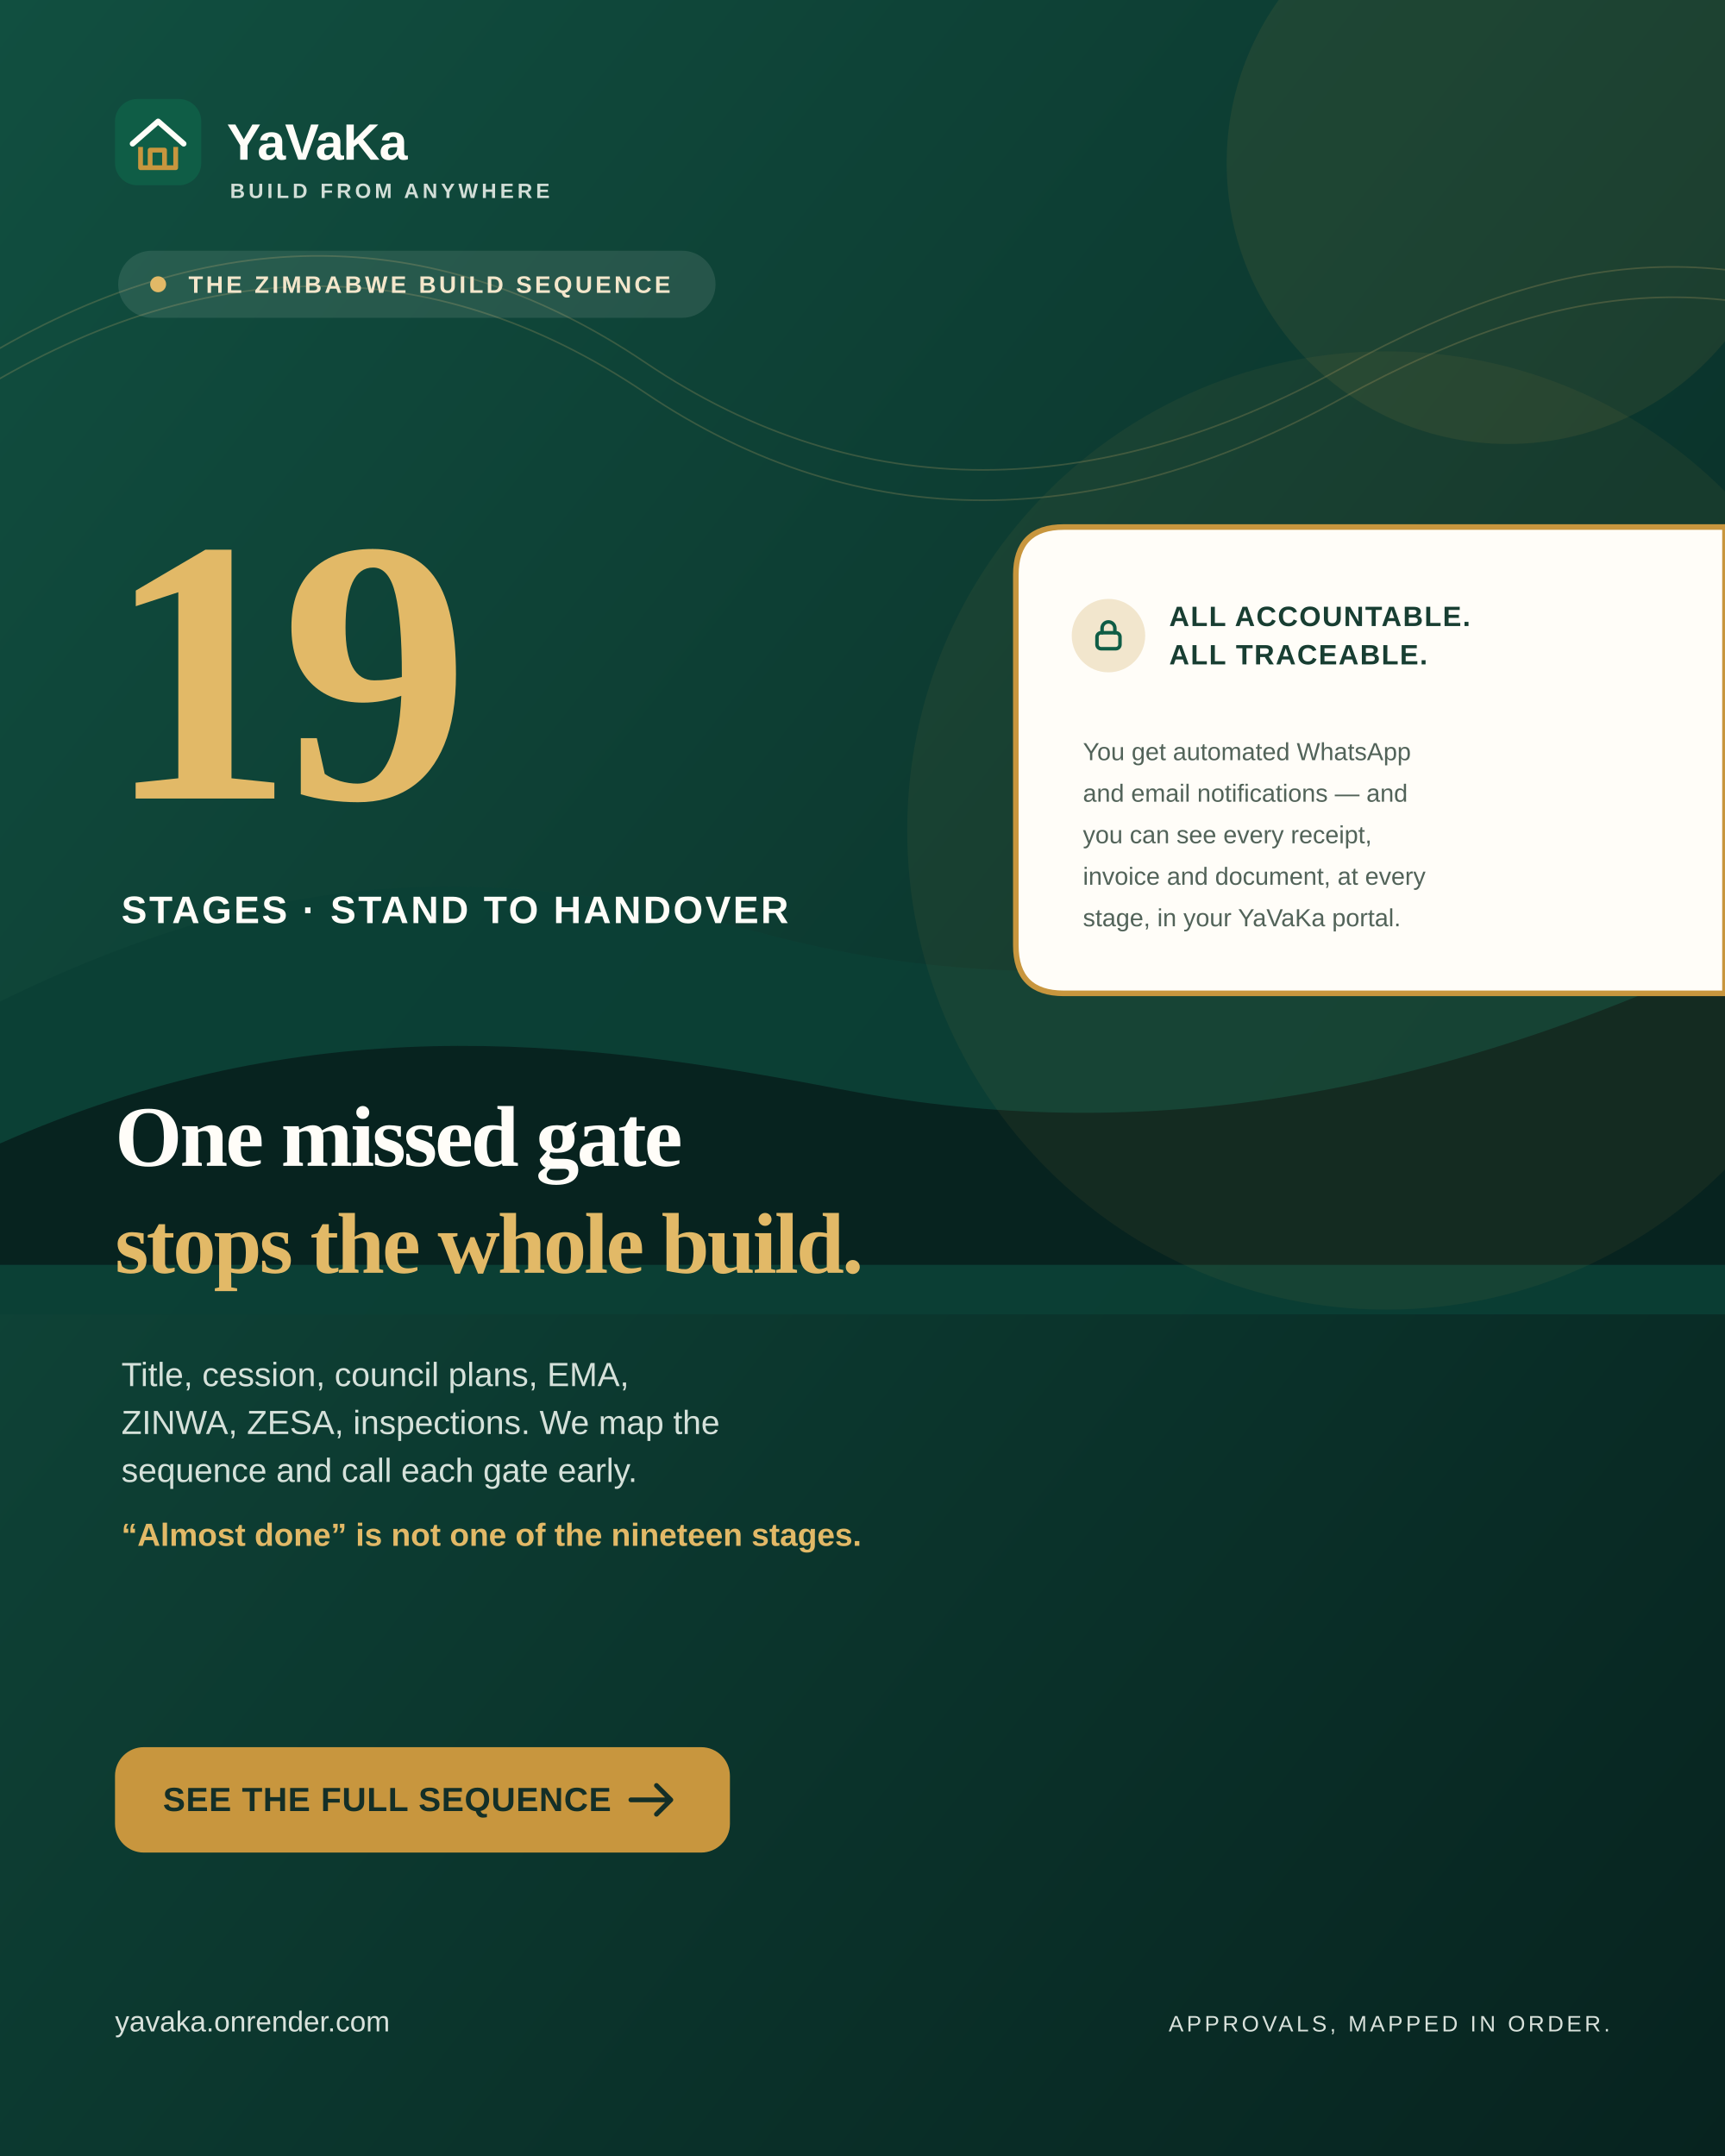
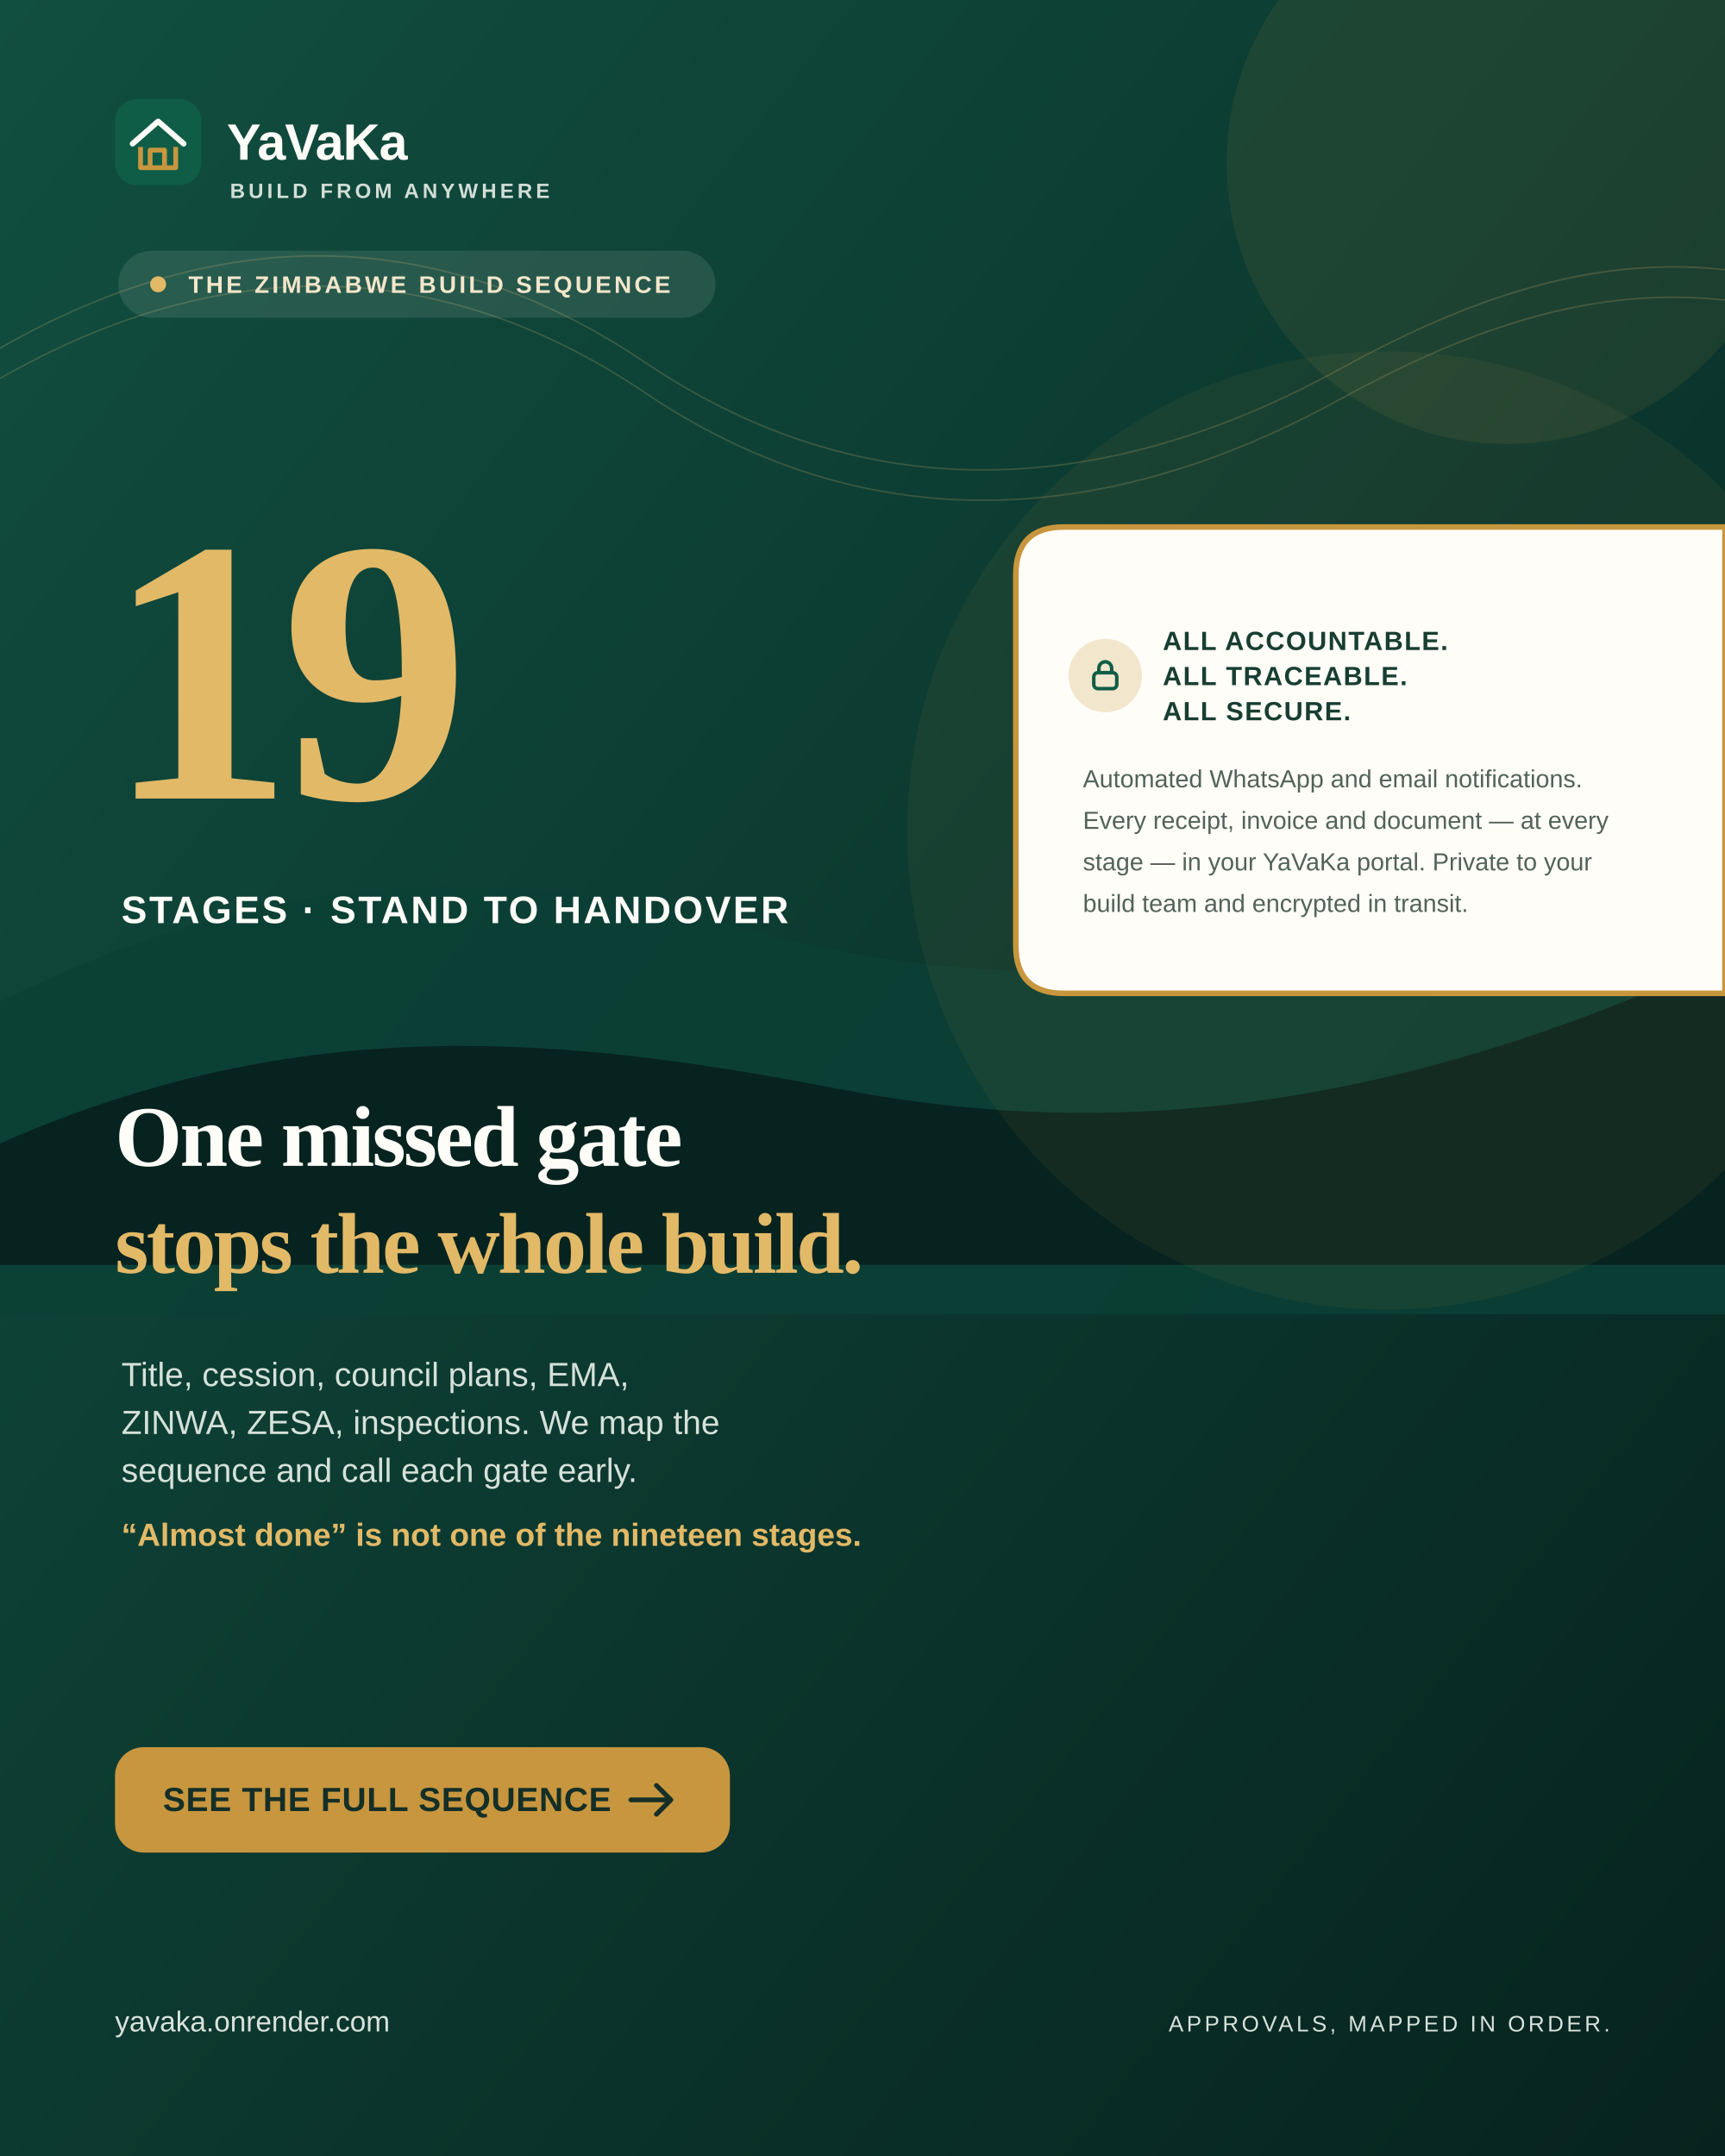
<svg xmlns="http://www.w3.org/2000/svg" width="1080" height="1350" viewBox="0 0 1080 1350" role="img" aria-labelledby="title desc">
  <defs>
    <linearGradient id="sky" x1="0" y1="0" x2="1" y2="1">
      <stop offset="0" stop-color="#114f40" />
      <stop offset="1" stop-color="#07231f" />
    </linearGradient>
    <linearGradient id="paper" x1="0" y1="0" x2="1" y2="1">
      <stop offset="0" stop-color="#fbf8f1" />
      <stop offset="1" stop-color="#ece6da" />
    </linearGradient>
    <filter id="shadow" x="-20%" y="-20%" width="140%" height="150%">
      <feDropShadow dx="0" dy="18" stdDeviation="18" flood-color="#16372d" flood-opacity=".15" />
    </filter>
  </defs>
  <rect x="0" y="0" width="1080" height="1350" fill="url(#sky)" />
  <circle cx="944" cy="102" r="176" fill="#c8963e" opacity=".09" />
  <path d="M0 627c172-84 305-89 476-43s347 28 604-71v310H0Z" fill="#0b4035" opacity=".85" />
  <path d="M0 716c190-84 355-67 526-34s348 13 554-82v192H0Z" fill="#07231f" />
  <g fill="none" stroke="#d8b36d" stroke-opacity=".22">
    <path d="M-20 230c145-91 289-94 424-3s284 87 435 4 253-82 387-15" />
    <path d="M-20 249c145-91 289-94 424-3s284 87 435 4 253-82 387-15" />
  </g>
  <circle cx="868" cy="520" r="300" fill="#c8963e" opacity=".07" />
  <rect x="72" y="62" width="54" height="54" rx="14" fill="#0f5d46" />
  <path d="m83 90 16-14 16 14" fill="none" stroke="#fffdf8" stroke-width="3.5" stroke-linecap="round" stroke-linejoin="round" />
  <path d="M88 92v13h22V92M94 105V94h9v11" fill="none" stroke="#c8963e" stroke-width="3" stroke-linejoin="round" />
  <text x="142" y="100" fill="#fffdf8" font-family="Arial, Helvetica, sans-serif" font-size="32" font-weight="700" letter-spacing="-0.5">YaVaKa</text>
  <text x="144" y="124" fill="#d2ded7" font-family="Arial, Helvetica, sans-serif" font-size="13" font-weight="700" letter-spacing="2.2">BUILD FROM ANYWHERE</text>
  <rect x="74" y="157" width="374" height="42" rx="21.0" fill="#fffdf8" opacity="0.1" />
  <circle cx="99" cy="178.0" r="5" fill="#e2b967" />
  <text x="118" y="183.4" fill="#f3e6cb" font-family="Arial, Helvetica, sans-serif" font-size="15" font-weight="700" letter-spacing="1.8">THE ZIMBABWE BUILD SEQUENCE</text>
  <text x="66" y="500" fill="#e2b967" font-family="Georgia, 'Times New Roman', serif" font-size="236" font-weight="700" letter-spacing="-8">19</text>
  <text x="76" y="578" fill="#fffdf8" font-family="Arial, Helvetica, sans-serif" font-size="24" font-weight="700" letter-spacing="1.4">STAGES · STAND TO HANDOVER</text>
  <path d="M1080 330 H666 Q636 330 636 360 V592 Q636 622 666 622 H1080 Z" fill="#fffdf8" stroke="#c8963e" stroke-width="3.5" />
-   <circle cx="694" cy="398" r="23" fill="#f2e6cd" />
-   <g transform="translate(682 386)" fill="none" stroke="#0f5d46" stroke-width="2.2" stroke-linecap="round" stroke-linejoin="round">
+   <circle cx="692" cy="423.0" r="23" fill="#f2e6cd" />
+   <g transform="translate(680 411.0)" fill="none" stroke="#0f5d46" stroke-width="2.2" stroke-linecap="round" stroke-linejoin="round">
    <rect x="4.8" y="10.2" width="14.4" height="10" rx="2.6" />
    <path d="M8 10.2V7.4a4 4 0 0 1 8 0v2.8" />
  </g>
-   <text x="732" y="392" fill="#183e32" font-family="Arial, Helvetica, sans-serif" font-size="17.5" font-weight="700" letter-spacing="0.8">ALL ACCOUNTABLE.</text>
-   <text x="732" y="416" fill="#183e32" font-family="Arial, Helvetica, sans-serif" font-size="17.5" font-weight="700" letter-spacing="0.8">ALL TRACEABLE.</text>
-   <text x="678" y="476" fill="#526359" font-family="Arial, Helvetica, sans-serif" font-size="15.5" font-weight="400">You get automated WhatsApp</text>
-   <text x="678" y="502" fill="#526359" font-family="Arial, Helvetica, sans-serif" font-size="15.5" font-weight="400">and email notifications — and</text>
-   <text x="678" y="528" fill="#526359" font-family="Arial, Helvetica, sans-serif" font-size="15.5" font-weight="400">you can see every receipt,</text>
-   <text x="678" y="554" fill="#526359" font-family="Arial, Helvetica, sans-serif" font-size="15.5" font-weight="400">invoice and document, at every</text>
-   <text x="678" y="580" fill="#526359" font-family="Arial, Helvetica, sans-serif" font-size="15.5" font-weight="400">stage, in your YaVaKa portal.</text>
+   <text x="728" y="407.0" fill="#183e32" font-family="Arial, Helvetica, sans-serif" font-size="16.5" font-weight="700" letter-spacing="0.8">ALL ACCOUNTABLE.</text>
+   <text x="728" y="429.0" fill="#183e32" font-family="Arial, Helvetica, sans-serif" font-size="16.5" font-weight="700" letter-spacing="0.8">ALL TRACEABLE.</text>
+   <text x="728" y="451.0" fill="#183e32" font-family="Arial, Helvetica, sans-serif" font-size="16.5" font-weight="700" letter-spacing="0.8">ALL SECURE.</text>
+   <text x="678" y="493.0" fill="#526359" font-family="Arial, Helvetica, sans-serif" font-size="15.5" font-weight="400">Automated WhatsApp and email notifications.</text>
+   <text x="678" y="519.0" fill="#526359" font-family="Arial, Helvetica, sans-serif" font-size="15.5" font-weight="400">Every receipt, invoice and document — at every</text>
+   <text x="678" y="545.0" fill="#526359" font-family="Arial, Helvetica, sans-serif" font-size="15.5" font-weight="400">stage — in your YaVaKa portal. Private to your</text>
+   <text x="678" y="571.0" fill="#526359" font-family="Arial, Helvetica, sans-serif" font-size="15.5" font-weight="400">build team and encrypted in transit.</text>
  <text x="72" y="730" fill="#fffdf8" font-family="Georgia, 'Times New Roman', serif" font-size="54" font-weight="700" letter-spacing="-1.404">One missed gate</text>
  <text x="72" y="796.96" fill="#e2b967" font-family="Georgia, 'Times New Roman', serif" font-size="54" font-weight="700" letter-spacing="-1.404">stops the whole build.</text>
  <text x="76" y="867.92" fill="#d5e1da" font-family="Arial, Helvetica, sans-serif" font-size="21" font-weight="400">Title, cession, council plans, EMA,</text>
  <text x="76" y="897.92" fill="#d5e1da" font-family="Arial, Helvetica, sans-serif" font-size="21" font-weight="400">ZINWA, ZESA, inspections. We map the</text>
  <text x="76" y="927.92" fill="#d5e1da" font-family="Arial, Helvetica, sans-serif" font-size="21" font-weight="400">sequence and call each gate early.</text>
  <text x="76" y="967.92" fill="#e2b967" font-family="Arial, Helvetica, sans-serif" font-size="20" font-weight="700">“Almost done” is not one of the nineteen stages.</text>
  <rect x="72" y="1094" width="385" height="66" rx="18" fill="#c8963e" />
  <text x="102" y="1134.0" fill="#142f27" font-family="Arial, Helvetica, sans-serif" font-size="21" font-weight="700" letter-spacing="0.4">SEE THE FULL SEQUENCE</text>
  <path d="M395 1127.0h25m-9-9 9 9-9 9" fill="none" stroke="#142f27" stroke-width="3" stroke-linecap="round" stroke-linejoin="round" />
  <text x="72" y="1272" fill="#d9e2dc" font-family="Arial, Helvetica, sans-serif" font-size="18" font-weight="400">yavaka.onrender.com</text>
  <text x="1008" y="1272" fill="#d9e2dc" font-family="Arial, Helvetica, sans-serif" font-size="14" font-weight="400" letter-spacing="1.9" text-anchor="end">APPROVALS, MAPPED IN ORDER.</text>
</svg>
